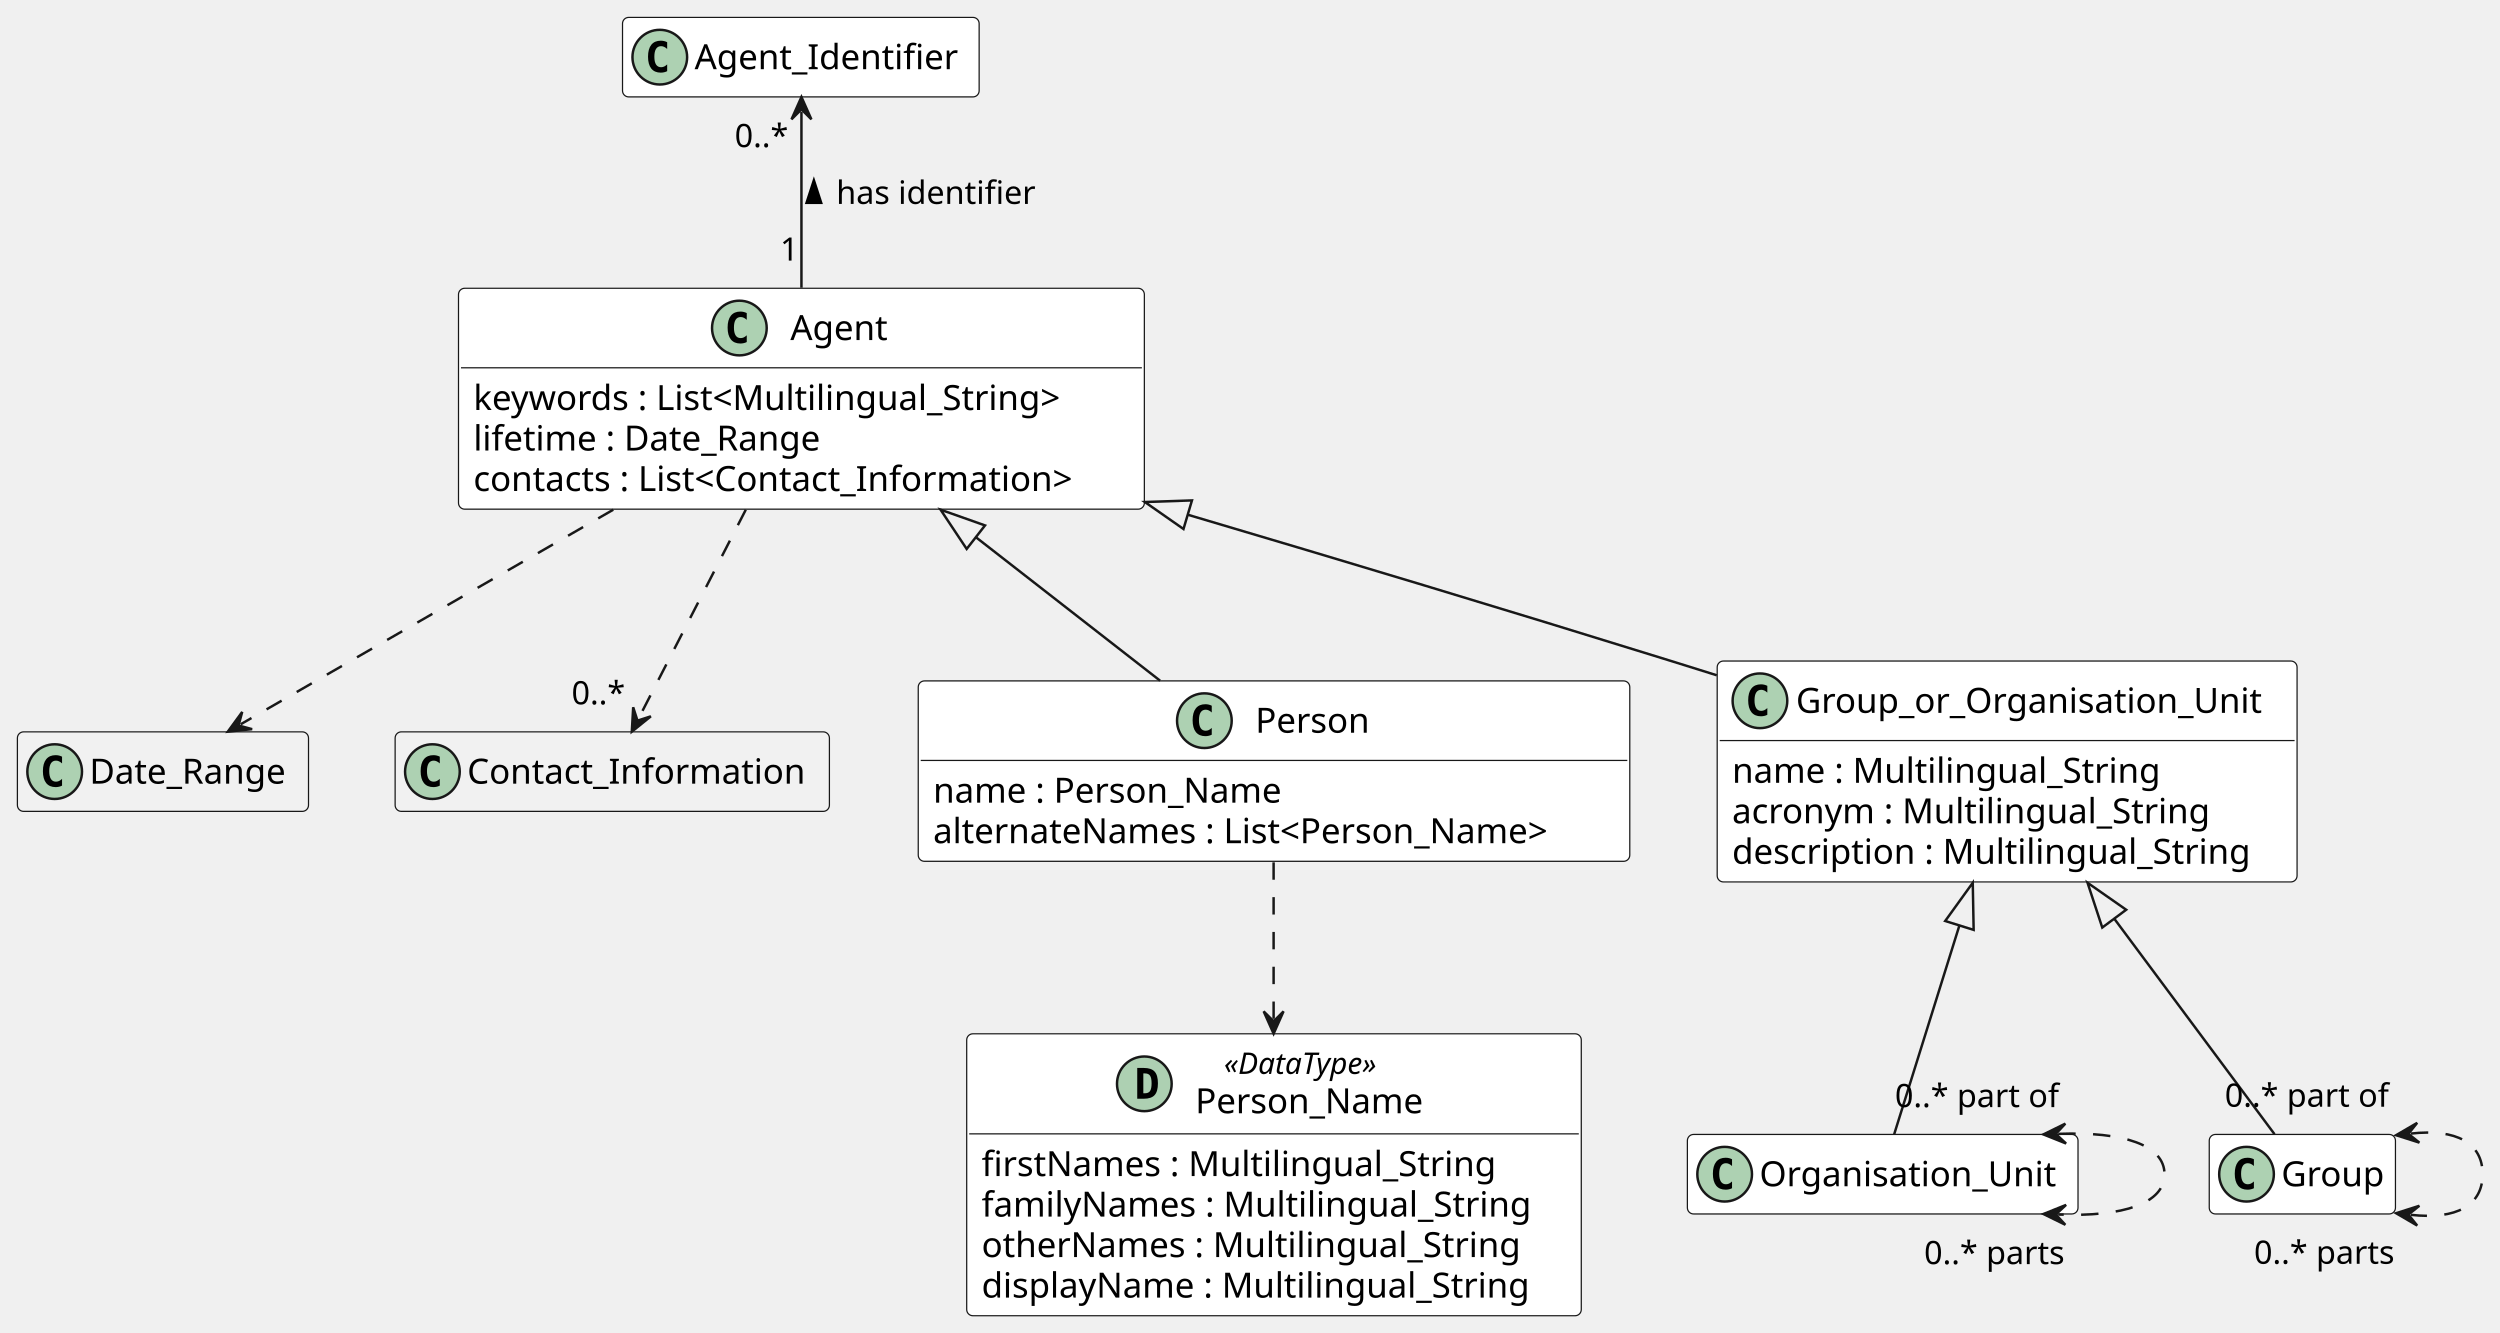
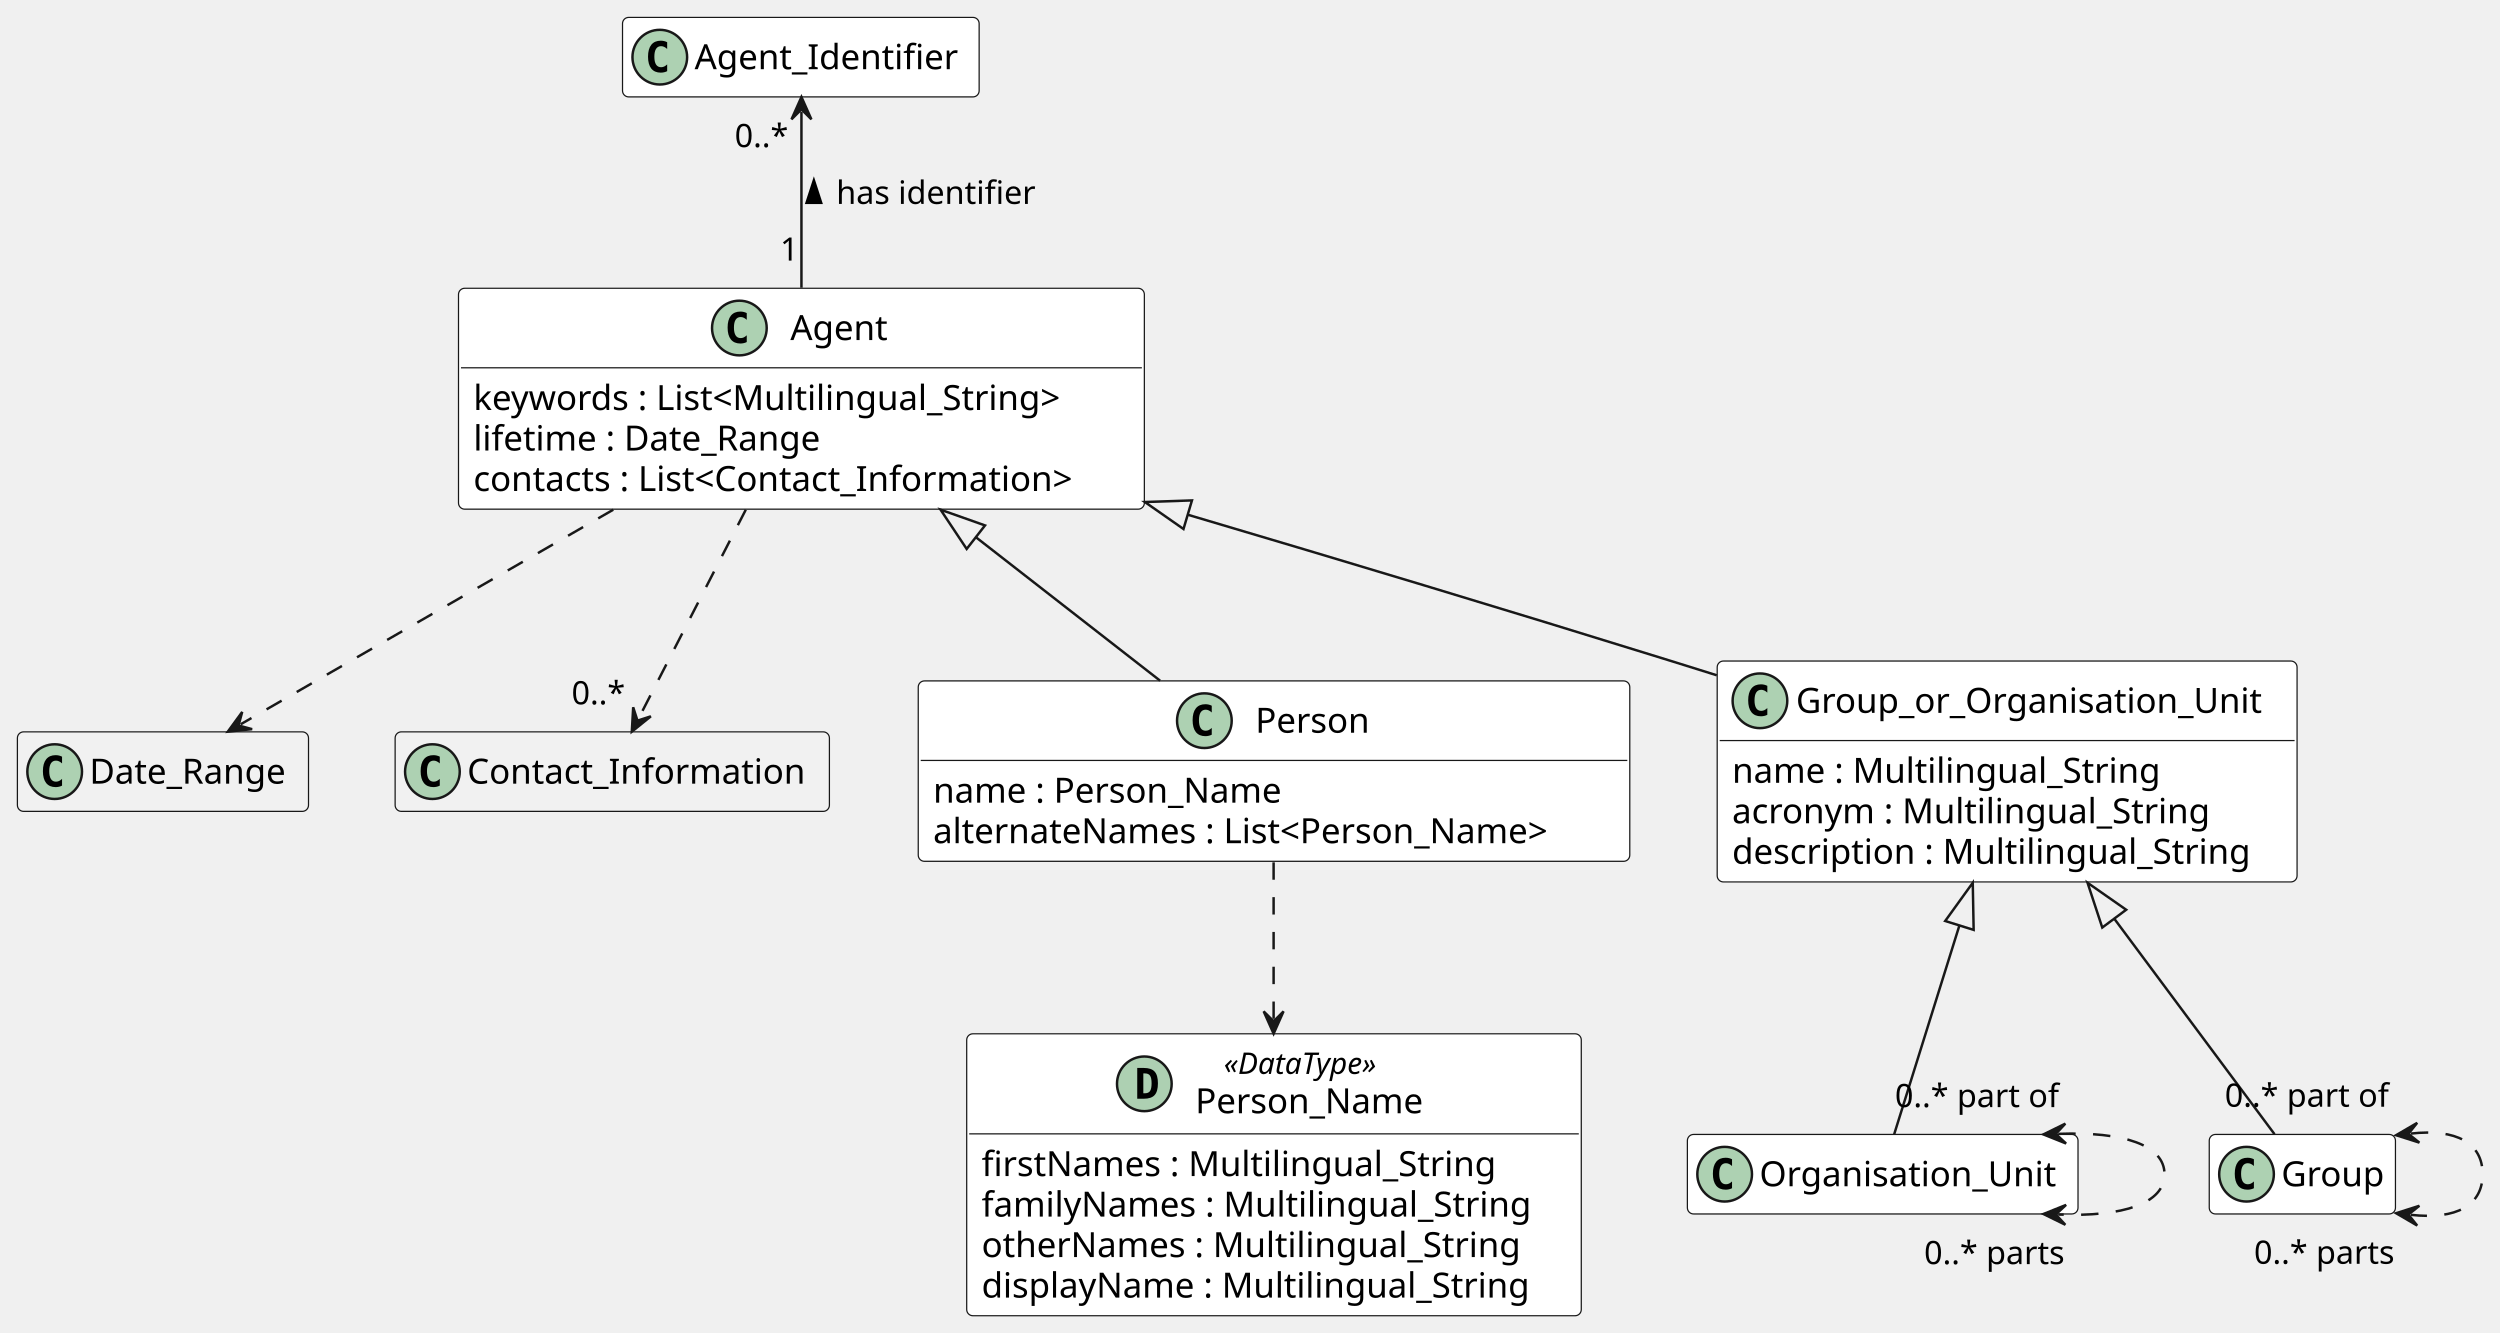
<svg xmlns="http://www.w3.org/2000/svg" contentStyleType="text/css" data-diagram-type="CLASS" height="536px" preserveAspectRatio="none" style="width:1006px;height:536px;background:#FFFFFF;" version="1.1" viewBox="0 0 1006 536" width="1006px" zoomAndPan="magnify">
  <defs />
  <g>
    <g class="entity" data-entity="Agent" data-source-line="10" data-uid="ent0002" id="entity_Agent">
      <rect fill="#FFFFFF" height="88.891" rx="2.5" ry="2.5" style="stroke:#181818;stroke-width:0.5;" width="275.99" x="184.5" y="116" />
      <ellipse cx="297.525" cy="132" fill="#ADD1B2" rx="11" ry="11" style="stroke:#181818;stroke-width:1;" />
      <path d="M300.494,137.641 Q299.916,137.938 299.275,138.078 Q298.635,138.234 297.932,138.234 Q295.432,138.234 294.103,136.594 Q292.791,134.938 292.791,131.812 Q292.791,128.688 294.103,127.031 Q295.432,125.375 297.932,125.375 Q298.635,125.375 299.275,125.531 Q299.932,125.688 300.494,125.984 L300.494,128.703 Q299.869,128.125 299.275,127.859 Q298.682,127.578 298.057,127.578 Q296.713,127.578 296.025,128.656 Q295.338,129.719 295.338,131.812 Q295.338,133.906 296.025,134.984 Q296.713,136.047 298.057,136.047 Q298.682,136.047 299.275,135.781 Q299.869,135.5 300.494,134.922 L300.494,137.641 Z " fill="#000000" />
      <text fill="#000000" font-family="sans-serif" font-size="14" lengthAdjust="spacing" textLength="41.44" x="318.025" y="136.847">Agent</text>
      <line style="stroke:#181818;stroke-width:0.5;" x1="185.5" x2="459.49" y1="148" y2="148" />
      <text fill="#000000" font-family="sans-serif" font-size="14" lengthAdjust="spacing" textLength="258.392" x="190.5" y="164.995">keywords : List&lt;Multilingual_String&gt;</text>
      <text fill="#000000" font-family="sans-serif" font-size="14" lengthAdjust="spacing" textLength="151.71" x="190.5" y="181.292">lifetime : Date_Range</text>
      <text fill="#000000" font-family="sans-serif" font-size="14" lengthAdjust="spacing" textLength="263.99" x="190.5" y="197.589">contacts : List&lt;Contact_Information&gt;</text>
    </g>
    <g class="entity" data-entity="Date_Range" data-source-line="15" data-uid="ent0003" id="entity_Date_Range">
      <rect fill="#F1F1F1" height="32" rx="2.5" ry="2.5" style="stroke:#181818;stroke-width:0.5;" width="117.142" x="7" y="294.5" />
      <ellipse cx="22" cy="310.5" fill="#ADD1B2" rx="11" ry="11" style="stroke:#181818;stroke-width:1;" />
      <path d="M24.969,316.141 Q24.391,316.438 23.75,316.578 Q23.109,316.734 22.406,316.734 Q19.906,316.734 18.578,315.094 Q17.266,313.438 17.266,310.312 Q17.266,307.188 18.578,305.531 Q19.906,303.875 22.406,303.875 Q23.109,303.875 23.75,304.031 Q24.406,304.188 24.969,304.484 L24.969,307.203 Q24.344,306.625 23.75,306.359 Q23.156,306.078 22.531,306.078 Q21.188,306.078 20.5,307.156 Q19.812,308.219 19.812,310.312 Q19.812,312.406 20.5,313.484 Q21.188,314.547 22.531,314.547 Q23.156,314.547 23.75,314.281 Q24.344,314 24.969,313.422 L24.969,316.141 Z " fill="#000000" />
      <text fill="#000000" font-family="sans-serif" font-size="14" lengthAdjust="spacing" textLength="85.142" x="36" y="315.347">Date_Range</text>
    </g>
    <g class="entity" data-entity="Contact_Information" data-source-line="19" data-uid="ent0005" id="entity_Contact_Information">
      <rect fill="#F1F1F1" height="32" rx="2.5" ry="2.5" style="stroke:#181818;stroke-width:0.5;" width="174.755" x="159" y="294.5" />
      <ellipse cx="174" cy="310.5" fill="#ADD1B2" rx="11" ry="11" style="stroke:#181818;stroke-width:1;" />
      <path d="M176.969,316.141 Q176.391,316.438 175.75,316.578 Q175.109,316.734 174.406,316.734 Q171.906,316.734 170.578,315.094 Q169.266,313.438 169.266,310.312 Q169.266,307.188 170.578,305.531 Q171.906,303.875 174.406,303.875 Q175.109,303.875 175.75,304.031 Q176.406,304.188 176.969,304.484 L176.969,307.203 Q176.344,306.625 175.75,306.359 Q175.156,306.078 174.531,306.078 Q173.188,306.078 172.5,307.156 Q171.812,308.219 171.812,310.312 Q171.812,312.406 172.5,313.484 Q173.188,314.547 174.531,314.547 Q175.156,314.547 175.75,314.281 Q176.344,314 176.969,313.422 L176.969,316.141 Z " fill="#000000" />
      <text fill="#000000" font-family="sans-serif" font-size="14" lengthAdjust="spacing" textLength="142.755" x="188" y="315.347">Contact_Information</text>
    </g>
    <g class="entity" data-entity="Person" data-source-line="23" data-uid="ent0007" id="entity_Person">
      <rect fill="#FFFFFF" height="72.594" rx="2.5" ry="2.5" style="stroke:#181818;stroke-width:0.5;" width="286.326" x="369.5" y="274" />
      <ellipse cx="484.641" cy="290" fill="#ADD1B2" rx="11" ry="11" style="stroke:#181818;stroke-width:1;" />
      <path d="M487.61,295.641 Q487.032,295.938 486.391,296.078 Q485.75,296.234 485.047,296.234 Q482.547,296.234 481.219,294.594 Q479.907,292.938 479.907,289.812 Q479.907,286.688 481.219,285.031 Q482.547,283.375 485.047,283.375 Q485.75,283.375 486.391,283.531 Q487.047,283.688 487.61,283.984 L487.61,286.703 Q486.985,286.125 486.391,285.859 Q485.797,285.578 485.172,285.578 Q483.829,285.578 483.141,286.656 Q482.454,287.719 482.454,289.812 Q482.454,291.906 483.141,292.984 Q483.829,294.047 485.172,294.047 Q485.797,294.047 486.391,293.781 Q486.985,293.5 487.61,292.922 L487.61,295.641 Z " fill="#000000" />
      <text fill="#000000" font-family="sans-serif" font-size="14" lengthAdjust="spacing" textLength="47.544" x="505.141" y="294.847">Person</text>
      <line style="stroke:#181818;stroke-width:0.5;" x1="370.5" x2="654.826" y1="306" y2="306" />
      <text fill="#000000" font-family="sans-serif" font-size="14" lengthAdjust="spacing" textLength="198.119" x="375.5" y="322.995">name            : Person_Name</text>
      <text fill="#000000" font-family="sans-serif" font-size="14" lengthAdjust="spacing" textLength="274.326" x="375.5" y="339.292">alternateNames  : List&lt;Person_Name&gt;</text>
    </g>
    <g class="entity" data-entity="Person_Name" data-source-line="79" data-uid="ent0009" id="entity_Person_Name">
      <rect fill="#FFFFFF" height="113.453" rx="2.5" ry="2.5" style="stroke:#181818;stroke-width:0.5;" width="247.307" x="389" y="416" />
      <ellipse cx="460.48" cy="436.133" fill="#ADD0B2" rx="11" ry="11" style="stroke:#181818;stroke-width:1;" />
      <path d="M460.074,431.945 L460.074,439.93 L460.73,439.93 Q462.168,439.93 462.777,439.023 Q463.402,438.102 463.402,435.93 Q463.402,433.758 462.777,432.852 Q462.168,431.945 460.73,431.945 L460.074,431.945 Z M457.621,429.742 L460.246,429.742 Q463.277,429.742 464.605,431.195 Q465.949,432.633 465.949,435.93 Q465.949,439.227 464.605,440.68 Q463.277,442.133 460.246,442.133 L457.621,442.133 L457.621,429.742 Z " fill="#000000" />
-       <text fill="#000000" font-family="sans-serif" font-size="12" font-style="italic" lengthAdjust="spacing" textLength="72.768" x="492.519" y="432.139">«DataType»</text>
+       <text fill="#000000" font-family="sans-serif" font-size="12" font-style="italic" lengthAdjust="spacing" textLength="72.897" x="492.455" y="432.139">«DataType»</text>
      <text fill="#000000" font-family="sans-serif" font-size="14" lengthAdjust="spacing" textLength="95.847" x="480.98" y="447.964">Person_Name</text>
      <line style="stroke:#181818;stroke-width:0.5;" x1="390" x2="635.307" y1="456.266" y2="456.266" />
      <text fill="#000000" font-family="sans-serif" font-size="14" lengthAdjust="spacing" textLength="219.454" x="395" y="473.261">firstNames : Multilingual_String</text>
      <text fill="#000000" font-family="sans-serif" font-size="14" lengthAdjust="spacing" textLength="235.307" x="395" y="489.558">familyNames : Multilingual_String</text>
      <text fill="#000000" font-family="sans-serif" font-size="14" lengthAdjust="spacing" textLength="229.394" x="395" y="505.854">otherNames : Multilingual_String</text>
      <text fill="#000000" font-family="sans-serif" font-size="14" lengthAdjust="spacing" textLength="234.514" x="395" y="522.151">displayName : Multilingual_String</text>
    </g>
    <g class="entity" data-entity="Agent_Identifier" data-source-line="30" data-uid="ent0011" id="entity_Agent_Identifier">
      <rect fill="#FFFFFF" height="32" rx="2.5" ry="2.5" style="stroke:#181818;stroke-width:0.5;" width="143.508" x="250.5" y="7" />
      <ellipse cx="265.5" cy="23" fill="#ADD1B2" rx="11" ry="11" style="stroke:#181818;stroke-width:1;" />
      <path d="M268.469,28.641 Q267.891,28.938 267.25,29.078 Q266.609,29.234 265.906,29.234 Q263.406,29.234 262.078,27.594 Q260.766,25.938 260.766,22.812 Q260.766,19.688 262.078,18.031 Q263.406,16.375 265.906,16.375 Q266.609,16.375 267.25,16.531 Q267.906,16.688 268.469,16.984 L268.469,19.703 Q267.844,19.125 267.25,18.859 Q266.656,18.578 266.031,18.578 Q264.688,18.578 264,19.656 Q263.312,20.719 263.312,22.812 Q263.312,24.906 264,25.984 Q264.688,27.047 266.031,27.047 Q266.656,27.047 267.25,26.781 Q267.844,26.5 268.469,25.922 L268.469,28.641 Z " fill="#000000" />
      <text fill="#000000" font-family="sans-serif" font-size="14" lengthAdjust="spacing" textLength="111.508" x="279.5" y="27.847">Agent_Identifier</text>
    </g>
    <g class="entity" data-entity="Group_or_Organisation_Unit" data-source-line="92" data-uid="ent0013" id="entity_Group_or_Organisation_Unit">
      <rect fill="#FFFFFF" height="88.891" rx="2.5" ry="2.5" style="stroke:#181818;stroke-width:0.5;" width="233.341" x="691" y="266" />
      <ellipse cx="708.203" cy="282" fill="#ADD1B2" rx="11" ry="11" style="stroke:#181818;stroke-width:1;" />
      <path d="M711.172,287.641 Q710.594,287.938 709.953,288.078 Q709.313,288.234 708.61,288.234 Q706.11,288.234 704.782,286.594 Q703.469,284.938 703.469,281.812 Q703.469,278.688 704.782,277.031 Q706.11,275.375 708.61,275.375 Q709.313,275.375 709.953,275.531 Q710.61,275.688 711.172,275.984 L711.172,278.703 Q710.547,278.125 709.953,277.859 Q709.36,277.578 708.735,277.578 Q707.391,277.578 706.703,278.656 Q706.016,279.719 706.016,281.812 Q706.016,283.906 706.703,284.984 Q707.391,286.047 708.735,286.047 Q709.36,286.047 709.953,285.781 Q710.547,285.5 711.172,284.922 L711.172,287.641 Z " fill="#000000" />
      <text fill="#000000" font-family="sans-serif" font-size="14" lengthAdjust="spacing" textLength="196.444" x="722.693" y="286.847">Group_or_Organisation_Unit</text>
      <line style="stroke:#181818;stroke-width:0.5;" x1="692" x2="923.341" y1="298" y2="298" />
      <text fill="#000000" font-family="sans-serif" font-size="14" lengthAdjust="spacing" textLength="183.203" x="697" y="314.995">name : Multilingual_String</text>
      <text fill="#000000" font-family="sans-serif" font-size="14" lengthAdjust="spacing" textLength="204.894" x="697" y="331.292">acronym : Multilingual_String</text>
      <text fill="#000000" font-family="sans-serif" font-size="14" lengthAdjust="spacing" textLength="221.341" x="697" y="347.589">description : Multilingual_String</text>
    </g>
    <g class="entity" data-entity="Organisation_Unit" data-source-line="113" data-uid="ent0015" id="entity_Organisation_Unit">
      <rect fill="#FFFFFF" height="32" rx="2.5" ry="2.5" style="stroke:#181818;stroke-width:0.5;" width="157.193" x="679" y="456.5" />
      <ellipse cx="694" cy="472.5" fill="#ADD1B2" rx="11" ry="11" style="stroke:#181818;stroke-width:1;" />
      <path d="M696.969,478.141 Q696.391,478.438 695.75,478.578 Q695.109,478.734 694.406,478.734 Q691.906,478.734 690.578,477.094 Q689.266,475.438 689.266,472.312 Q689.266,469.188 690.578,467.531 Q691.906,465.875 694.406,465.875 Q695.109,465.875 695.75,466.031 Q696.406,466.188 696.969,466.484 L696.969,469.203 Q696.344,468.625 695.75,468.359 Q695.156,468.078 694.531,468.078 Q693.188,468.078 692.5,469.156 Q691.812,470.219 691.812,472.312 Q691.812,474.406 692.5,475.484 Q693.188,476.547 694.531,476.547 Q695.156,476.547 695.75,476.281 Q696.344,476 696.969,475.422 L696.969,478.141 Z " fill="#000000" />
      <text fill="#000000" font-family="sans-serif" font-size="14" lengthAdjust="spacing" textLength="125.193" x="708" y="477.347">Organisation_Unit</text>
    </g>
    <g class="entity" data-entity="Group" data-source-line="104" data-uid="ent0018" id="entity_Group">
      <rect fill="#FFFFFF" height="32" rx="2.5" ry="2.5" style="stroke:#181818;stroke-width:0.5;" width="74.93" x="889" y="456.5" />
      <ellipse cx="904" cy="472.5" fill="#ADD1B2" rx="11" ry="11" style="stroke:#181818;stroke-width:1;" />
      <path d="M906.969,478.141 Q906.391,478.438 905.75,478.578 Q905.109,478.734 904.406,478.734 Q901.906,478.734 900.578,477.094 Q899.266,475.438 899.266,472.312 Q899.266,469.188 900.578,467.531 Q901.906,465.875 904.406,465.875 Q905.109,465.875 905.75,466.031 Q906.406,466.188 906.969,466.484 L906.969,469.203 Q906.344,468.625 905.75,468.359 Q905.156,468.078 904.531,468.078 Q903.188,468.078 902.5,469.156 Q901.812,470.219 901.812,472.312 Q901.812,474.406 902.5,475.484 Q903.188,476.547 904.531,476.547 Q905.156,476.547 905.75,476.281 Q906.344,476 906.969,475.422 L906.969,478.141 Z " fill="#000000" />
      <text fill="#000000" font-family="sans-serif" font-size="14" lengthAdjust="spacing" textLength="42.93" x="918" y="477.347">Group</text>
    </g>
    <g class="link" data-entity-1="Agent" data-entity-2="Date_Range" data-source-line="15" data-uid="lnk4" id="link_Agent_Date_Range">
      <path codeLine="15" d="M246.78,205.1 C194.37,235.29 132.97,270.646 96.86,291.436" fill="none" id="Agent-to-Date_Range" style="stroke:#181818;stroke-width:1;stroke-dasharray:7,7;" />
      <polygon fill="#181818" points="91.66,294.43,101.456,293.406,95.993,291.935,97.464,286.473,91.66,294.43" style="stroke:#181818;stroke-width:1;" />
    </g>
    <g class="link" data-entity-1="Agent" data-entity-2="Contact_Information" data-source-line="19" data-uid="lnk6" id="link_Agent_Contact_Information">
      <path codeLine="19" d="M300.11,205.1 C284.61,235.29 267.65,268.302 256.98,289.092" fill="none" id="Agent-to-Contact_Information" style="stroke:#181818;stroke-width:1;stroke-dasharray:7,7;" />
      <polygon fill="#181818" points="254.24,294.43,261.908,288.249,256.523,289.982,254.791,284.597,254.24,294.43" style="stroke:#181818;stroke-width:1;" />
      <text fill="#000000" font-family="sans-serif" font-size="13" lengthAdjust="spacing" textLength="23.036" x="229.996" y="283.418">0..*</text>
    </g>
    <g class="link" data-entity-1="Agent" data-entity-2="Person" data-source-line="75" data-uid="lnk8" id="link_Agent_Person">
      <path codeLine="75" d="M392.678,216.164 C420.808,238.084 440.27,253.24 466.82,273.91" fill="none" id="Agent-backto-Person" style="stroke:#181818;stroke-width:1;" />
      <polygon fill="none" points="378.48,205.1,388.99,220.897,396.366,211.431,378.48,205.1" style="stroke:#181818;stroke-width:1;" />
    </g>
    <g class="link" data-entity-1="Person" data-entity-2="Person_Name" data-source-line="88" data-uid="lnk10" id="link_Person_Person_Name">
      <path codeLine="88" d="M512.5,347.01 C512.5,367.26 512.5,387.1 512.5,409.97" fill="none" id="Person-to-Person_Name" style="stroke:#181818;stroke-width:1;stroke-dasharray:7,7;" />
      <polygon fill="#181818" points="512.5,415.97,516.5,406.97,512.5,410.97,508.5,406.97,512.5,415.97" style="stroke:#181818;stroke-width:1;" />
    </g>
    <g class="link" data-entity-1="Agent_Identifier" data-entity-2="Agent" data-source-line="33" data-uid="lnk12" id="link_Agent_Identifier_Agent">
      <path codeLine="33" d="M322.5,45.02 C322.5,63.42 322.5,89.39 322.5,115.78" fill="none" id="Agent_Identifier-backto-Agent" style="stroke:#181818;stroke-width:1;" />
      <polygon fill="#181818" points="322.5,39.02,318.5,48.02,322.5,44.02,326.5,48.02,322.5,39.02" style="stroke:#181818;stroke-width:1;" />
      <polygon fill="#000000" points="327.5,72.566,324.561,81.612,330.439,81.612,327.5,72.566" style="stroke:#000000;stroke-width:1;" />
      <text fill="#000000" font-family="sans-serif" font-size="13" lengthAdjust="spacing" textLength="85.452" x="336.5" y="82.067">has identifier</text>
      <text fill="#000000" font-family="sans-serif" font-size="13" lengthAdjust="spacing" textLength="23.036" x="295.638" y="59.195">0..*</text>
      <text fill="#000000" font-family="sans-serif" font-size="13" lengthAdjust="spacing" textLength="8.271" x="313.909" y="104.869">1</text>
    </g>
    <g class="link" data-entity-1="Agent" data-entity-2="Group_or_Organisation_Unit" data-source-line="100" data-uid="lnk14" id="link_Agent_Group_or_Organisation_Unit">
      <path codeLine="100" d="M477.939,207.121 C542.409,226.211 602.85,244.38 672.5,266 C678.5,267.86 684.64,269.78 690.84,271.74" fill="none" id="Agent-backto-Group_or_Organisation_Unit" style="stroke:#181818;stroke-width:1;" />
      <polygon fill="none" points="460.68,202.01,476.236,212.874,479.643,201.368,460.68,202.01" style="stroke:#181818;stroke-width:1;" />
    </g>
    <g class="link" data-entity-1="Group_or_Organisation_Unit" data-entity-2="Organisation_Unit" data-source-line="118" data-uid="lnk16" id="link_Group_or_Organisation_Unit_Organisation_Unit">
      <path codeLine="118" d="M788.469,372.4 C777.939,406.08 769.39,433.46 762.22,456.41" fill="none" id="Group_or_Organisation_Unit-backto-Organisation_Unit" style="stroke:#181818;stroke-width:1;" />
      <polygon fill="none" points="793.84,355.22,782.742,370.61,794.195,374.19,793.84,355.22" style="stroke:#181818;stroke-width:1;" />
    </g>
    <g class="link" data-entity-1="Organisation_Unit" data-entity-2="Organisation_Unit" data-source-line="122" data-uid="lnk17" id="link_Organisation_Unit_Organisation_Unit">
      <path codeLine="122" d="M828.246,456.263 C854.686,455.263 871,460.83 871,472.5 C871,484.17 854.686,489.737 828.246,488.737" fill="none" id="Organisation_Unit-Organisation_Unit" style="stroke:#181818;stroke-width:1;stroke-dasharray:7,7;" />
      <polygon fill="#181818" points="822.25,456.49,831.395,460.147,827.246,456.301,831.092,452.153,822.25,456.49" style="stroke:#181818;stroke-width:1;" />
      <polygon fill="#181818" points="822.25,488.51,831.092,492.847,827.246,488.699,831.395,484.853,822.25,488.51" style="stroke:#181818;stroke-width:1;" />
      <text fill="#000000" font-family="sans-serif" font-size="13" lengthAdjust="spacing" textLength="70.491" x="762.528" y="445.498">0..* part of</text>
      <text fill="#000000" font-family="sans-serif" font-size="13" lengthAdjust="spacing" textLength="60.601" x="774.265" y="508.681">0..* parts</text>
    </g>
    <g class="link" data-entity-1="Group_or_Organisation_Unit" data-entity-2="Group" data-source-line="109" data-uid="lnk19" id="link_Group_or_Organisation_Unit_Group">
      <path codeLine="109" d="M850.762,369.663 C875.812,403.343 898.21,433.46 915.28,456.41" fill="none" id="Group_or_Organisation_Unit-backto-Group" style="stroke:#181818;stroke-width:1;" />
      <polygon fill="none" points="840.02,355.22,845.948,373.244,855.577,366.082,840.02,355.22" style="stroke:#181818;stroke-width:1;" />
    </g>
    <g class="link" data-entity-1="Group" data-entity-2="Group" data-source-line="126" data-uid="lnk20" id="link_Group_Group">
      <path codeLine="126" d="M970.133,456.148 C988.593,454.098 999,459.99 999,472.5 C999,485.01 988.593,490.902 970.133,488.852" fill="none" id="Group-Group" style="stroke:#181818;stroke-width:1;stroke-dasharray:7,7;" />
      <polygon fill="#181818" points="964.17,456.81,973.557,459.792,969.139,456.258,972.673,451.841,964.17,456.81" style="stroke:#181818;stroke-width:1;" />
      <polygon fill="#181818" points="964.17,488.19,972.673,493.159,969.139,488.742,973.557,485.208,964.17,488.19" style="stroke:#181818;stroke-width:1;" />
      <text fill="#000000" font-family="sans-serif" font-size="13" lengthAdjust="spacing" textLength="70.491" x="895.258" y="445.35">0..* part of</text>
      <text fill="#000000" font-family="sans-serif" font-size="13" lengthAdjust="spacing" textLength="60.601" x="907.022" y="508.542">0..* parts</text>
    </g>
  </g>
</svg>
